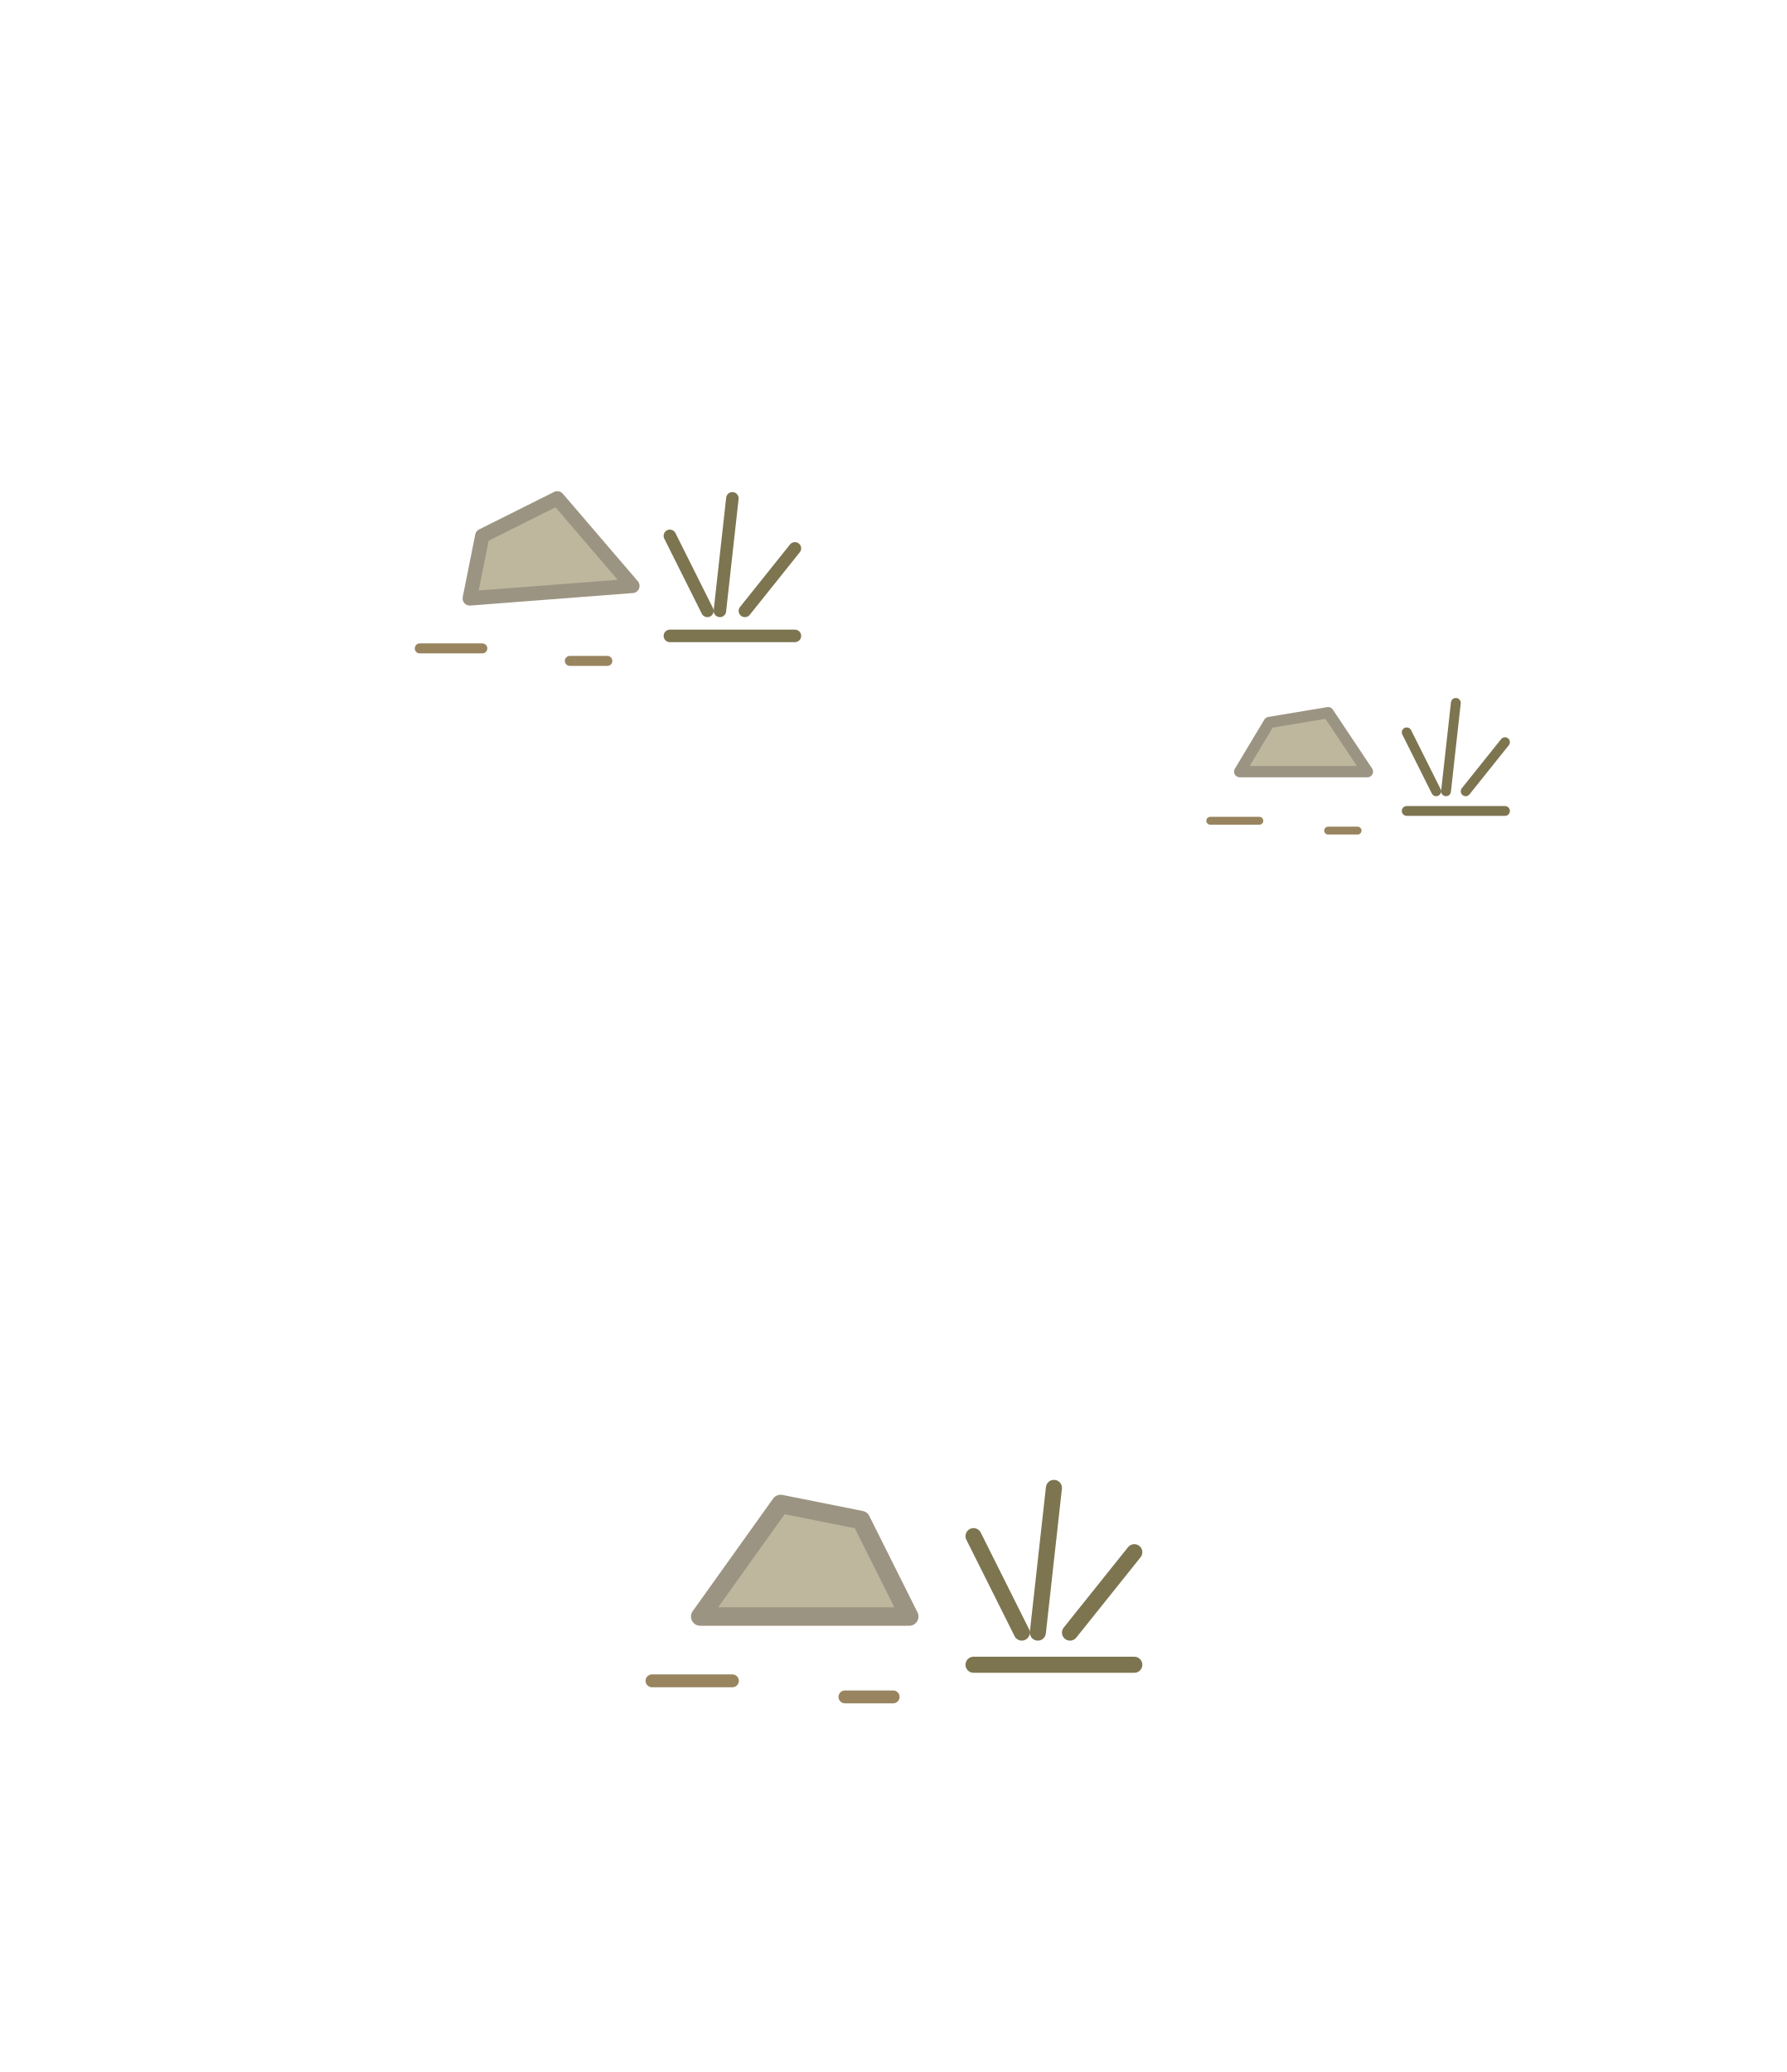
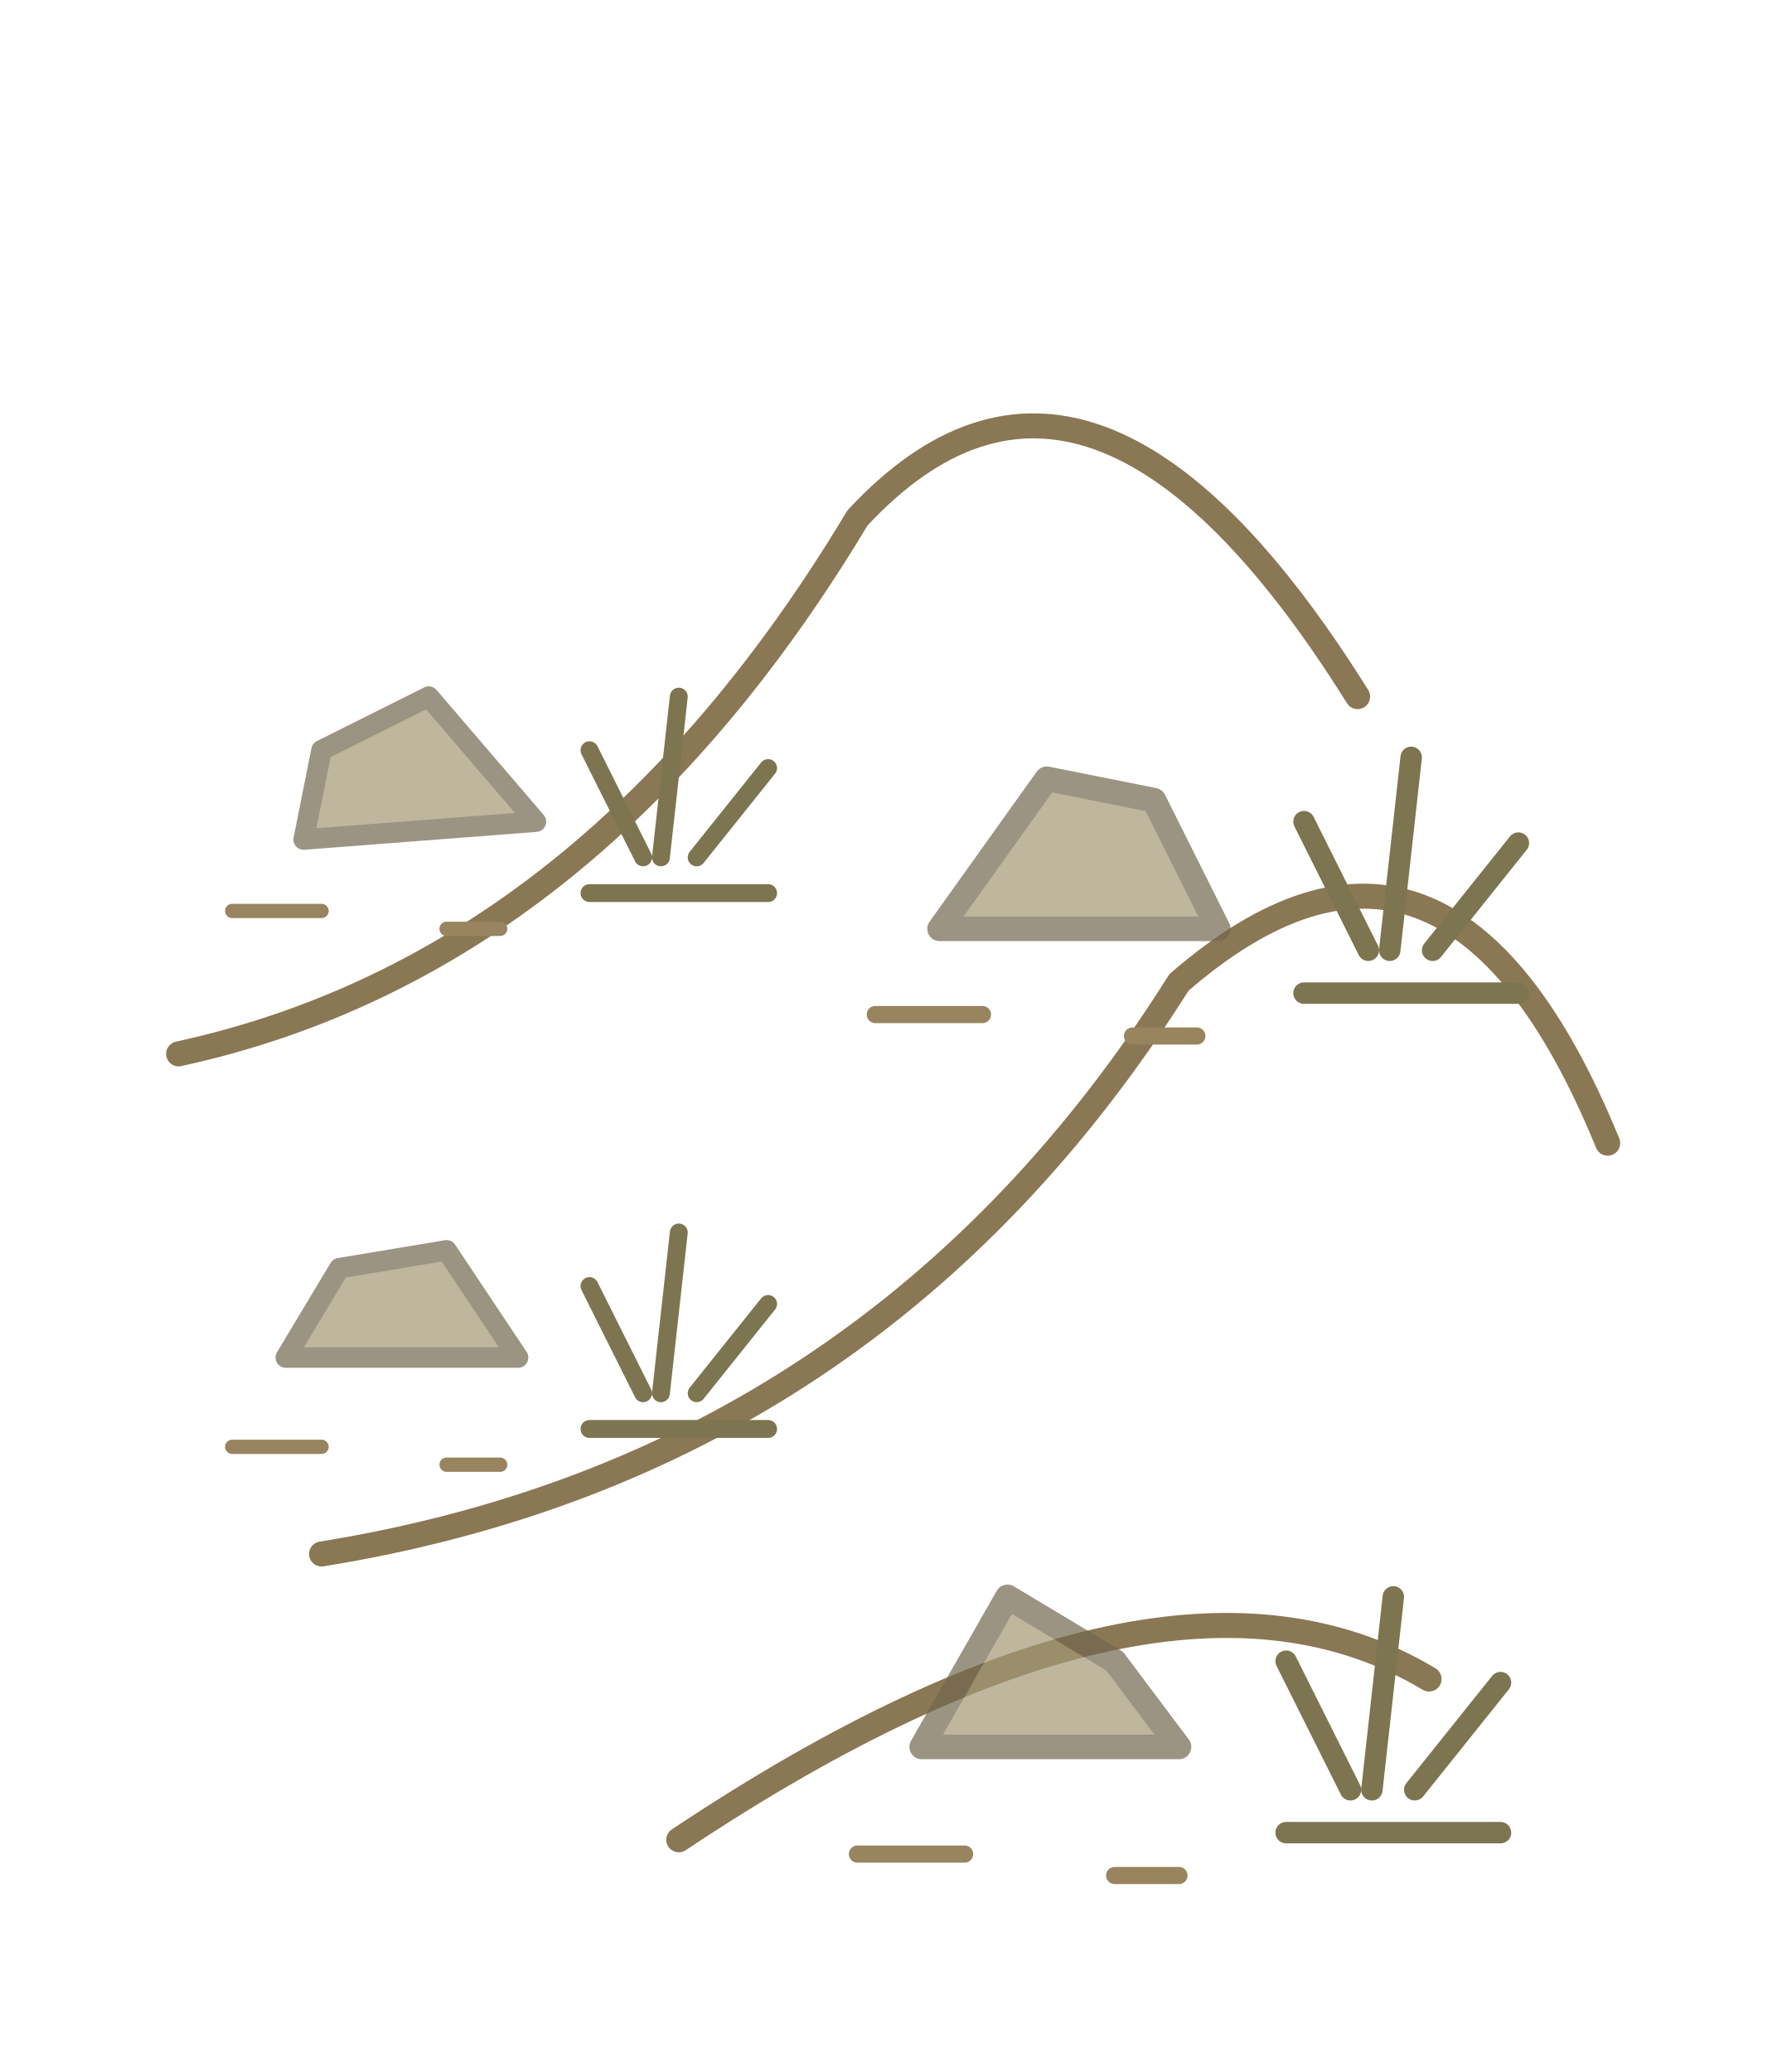
<svg xmlns="http://www.w3.org/2000/svg" viewBox="0 0 100 116">
-   <g transform="translate(34 30) scale(0.7)">
+   <path d="M10 59Q33 54 48 29Q61 15 76 39M18 87Q49 82 66 55Q81 42 90 64M38 103Q65 85 80 94" fill="none" stroke="#8A7754" stroke-width="1.4" opacity="1" stroke-linecap="round" stroke-linejoin="round" />
+   <g transform="translate(28 42) scale(1.0)">
    <path d="M-11 5L-10 0L-4 -3L2 4Z" fill="#A39875" stroke="#72674D" stroke-width="1.15" opacity="0.7" stroke-linecap="round" stroke-linejoin="round" />
    <path d="M8 6L5 0M9 6L10 -3M11 6L15 1M5 8L15 8" fill="none" stroke="#7D7550" stroke-width="1" opacity="1" stroke-linecap="round" stroke-linejoin="round" />
    <path d="M-15 9L-10 9M-3 10L0 10" fill="none" stroke="#98845F" stroke-width="0.8" opacity="1" stroke-linecap="round" stroke-linejoin="round" />
  </g>
-   <g transform="translate(76 41) scale(0.55)">
+   <g transform="translate(67 46) scale(1.2)">
+     <path d="M-12 5L-7 -2L-2 -1L1 5Z" fill="#A39875" stroke="#72674D" stroke-width="1.15" opacity="0.7" stroke-linecap="round" stroke-linejoin="round" />
+     <path d="M8 6L5 0M9 6L10 -3M11 6L15 1M5 8L15 8" fill="none" stroke="#7D7550" stroke-width="1" opacity="1" stroke-linecap="round" stroke-linejoin="round" />
+     <path d="M-15 9L-10 9M-3 10L0 10" fill="none" stroke="#98845F" stroke-width="0.8" opacity="1" stroke-linecap="round" stroke-linejoin="round" />
+   </g>
+   <g transform="translate(28 72) scale(1.0)">
    <path d="M-12 4L-9 -1L-3 -2L1 4Z" fill="#A39875" stroke="#72674D" stroke-width="1.15" opacity="0.7" stroke-linecap="round" stroke-linejoin="round" />
    <path d="M8 6L5 0M9 6L10 -3M11 6L15 1M5 8L15 8" fill="none" stroke="#7D7550" stroke-width="1" opacity="1" stroke-linecap="round" stroke-linejoin="round" />
    <path d="M-15 9L-10 9M-3 10L0 10" fill="none" stroke="#98845F" stroke-width="0.8" opacity="1" stroke-linecap="round" stroke-linejoin="round" />
  </g>
-   <g transform="translate(50 86) scale(0.9)">
-     <path d="M-12 5L-7 -2L-2 -1L1 5Z" fill="#A39875" stroke="#72674D" stroke-width="1.15" opacity="0.7" stroke-linecap="round" stroke-linejoin="round" />
+   <g transform="translate(66 93) scale(1.2)">
+     <path d="M-12 4L-8 -3L-3 0L0 4Z" fill="#A39875" stroke="#72674D" stroke-width="1.15" opacity="0.7" stroke-linecap="round" stroke-linejoin="round" />
    <path d="M8 6L5 0M9 6L10 -3M11 6L15 1M5 8L15 8" fill="none" stroke="#7D7550" stroke-width="1" opacity="1" stroke-linecap="round" stroke-linejoin="round" />
    <path d="M-15 9L-10 9M-3 10L0 10" fill="none" stroke="#98845F" stroke-width="0.8" opacity="1" stroke-linecap="round" stroke-linejoin="round" />
  </g>
</svg>
